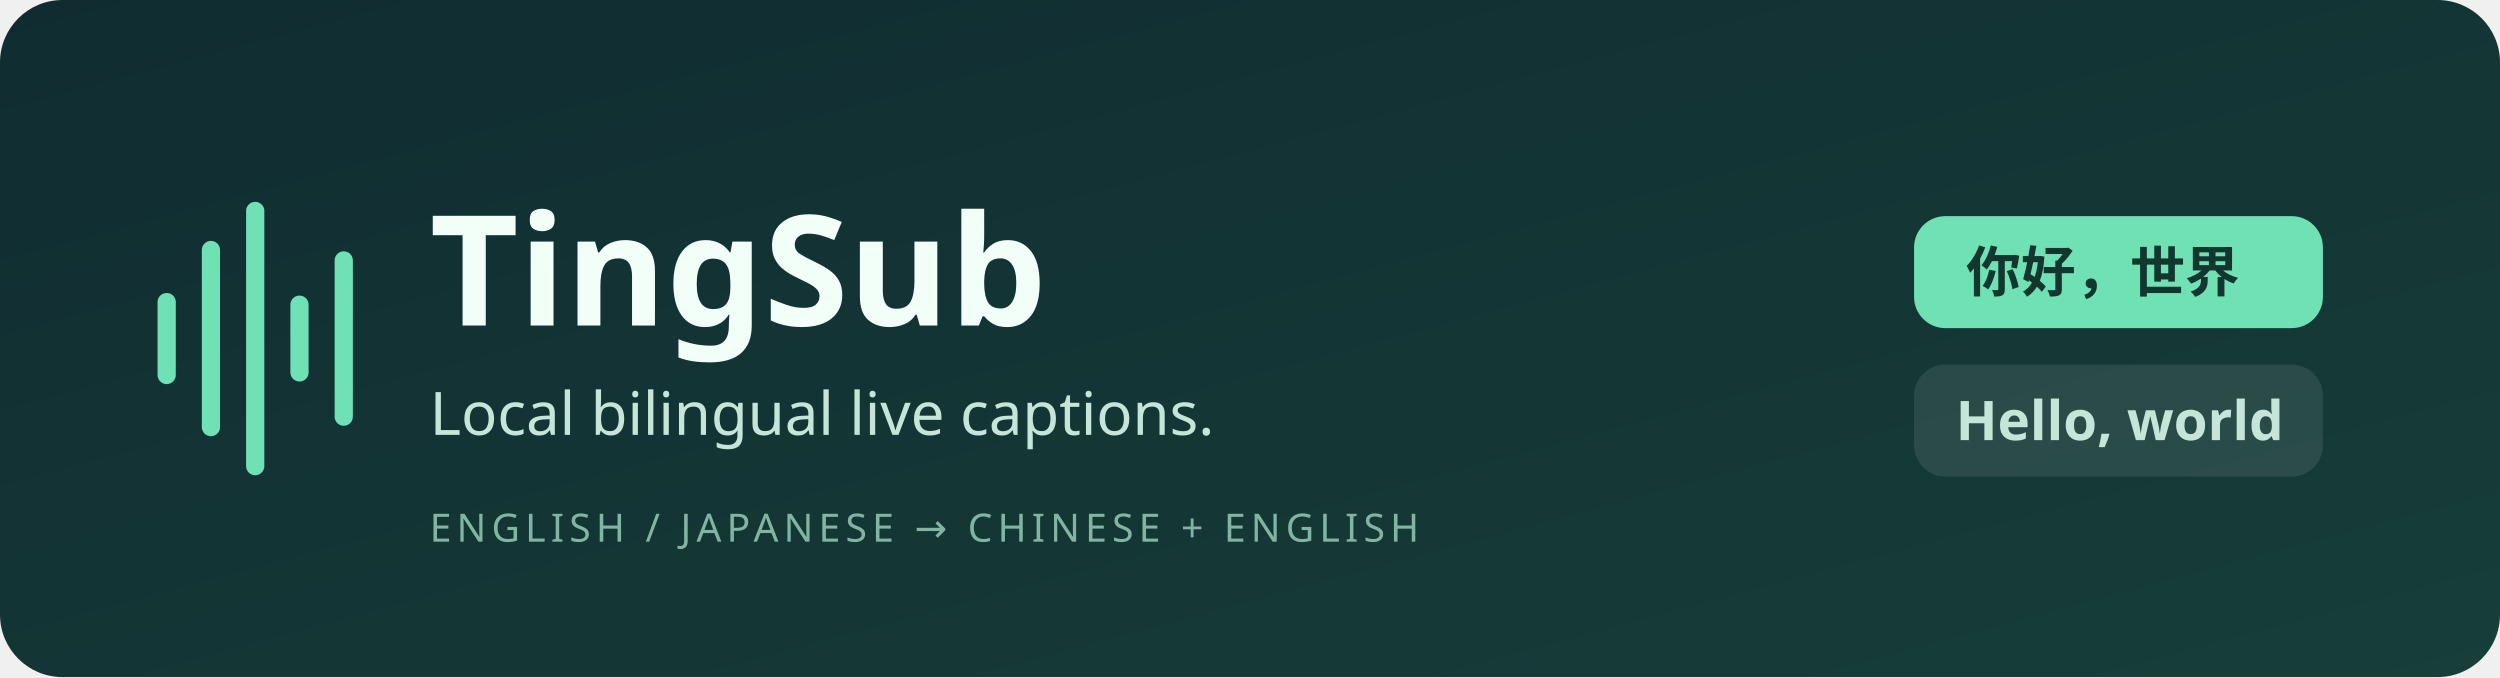
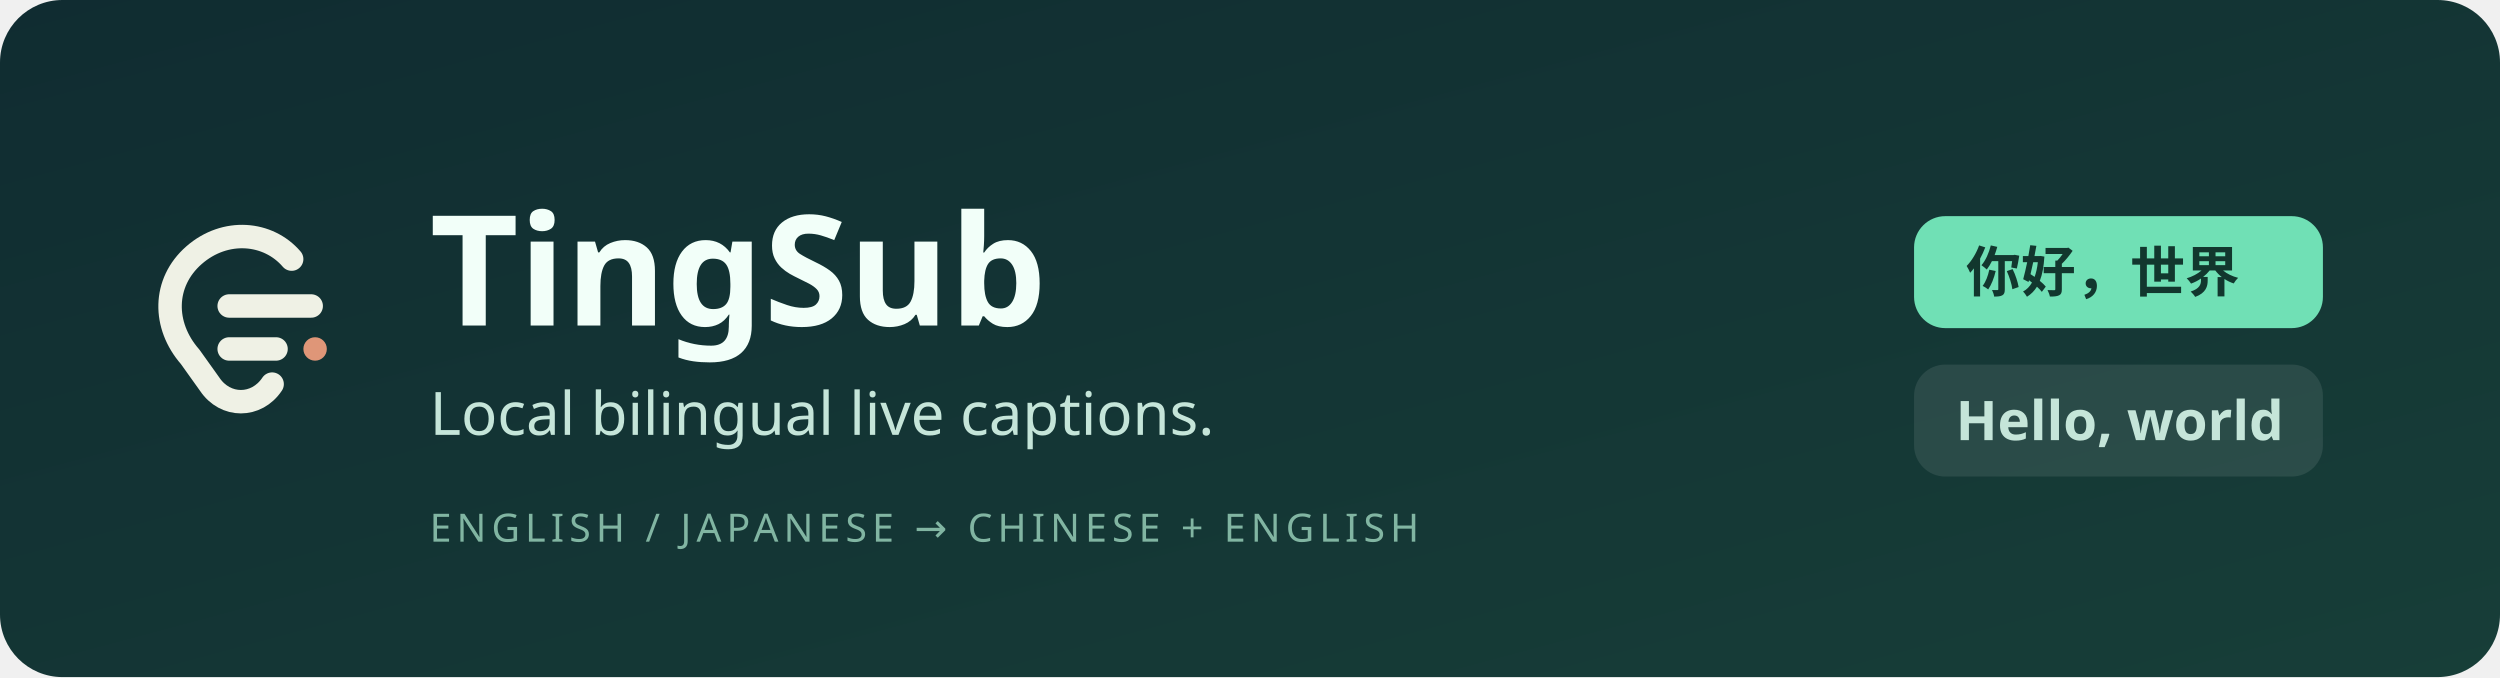
<svg xmlns="http://www.w3.org/2000/svg" width="960" height="260" viewBox="0 0 960 260" role="img" aria-labelledby="title desc">
  <defs>
    <linearGradient id="bg" x2="1" y2="1">
      <stop stop-color="#102c31" />
      <stop offset="1" stop-color="#173e38" />
    </linearGradient>
  </defs>
  <rect width="960" height="260" rx="24" fill="url(#bg)" />
-   <g stroke="#70e0b5" stroke-width="7" stroke-linecap="round">
-     <path d="M64 116v28m17-48v68m17-83v98m17-62v26m17-43v60" />
-   </g>
+   <svg id="brand-mark" x="46" y="74" width="96" height="96" viewBox="0 0 64 64" fill="none">
+     <path d="M44 17C38 10 27 9 19 16C11 23 11 34 18 42L23 49C27 55 35 55 39 49" stroke="#eff1e5" stroke-width="6" stroke-linecap="round" stroke-linejoin="round" />
+     <path d="M28 29H49M28 40H40" stroke="#eff1e5" stroke-width="6" stroke-linecap="round" />
+     <circle cx="50" cy="40" r="3" fill="#df9678" />
+   </svg>
  <text x="165" y="125" fill="#f2fff9" font-family="system-ui,sans-serif" font-size="59" font-weight="700">TingSub</text>
  <text x="165" y="167" fill="#c5e5d9" font-family="system-ui,sans-serif" font-size="23">Local bilingual live captions.</text>
  <text x="165" y="208" fill="#81b5a2" font-family="system-ui,sans-serif" font-size="15" letter-spacing="2">ENGLISH / JAPANESE → CHINESE + ENGLISH</text>
  <g transform="translate(735 83)" font-family="system-ui,sans-serif" font-size="21" font-weight="600">
    <rect width="157" height="43" rx="12" fill="#70e0b5" />
    <text x="20" y="29" fill="#12372e">你好，世界</text>
    <rect y="57" width="157" height="43" rx="12" fill="#ffffff" fill-opacity=".09" />
    <text x="16" y="86" fill="#c5e5d9">Hello, world</text>
  </g>
</svg>
